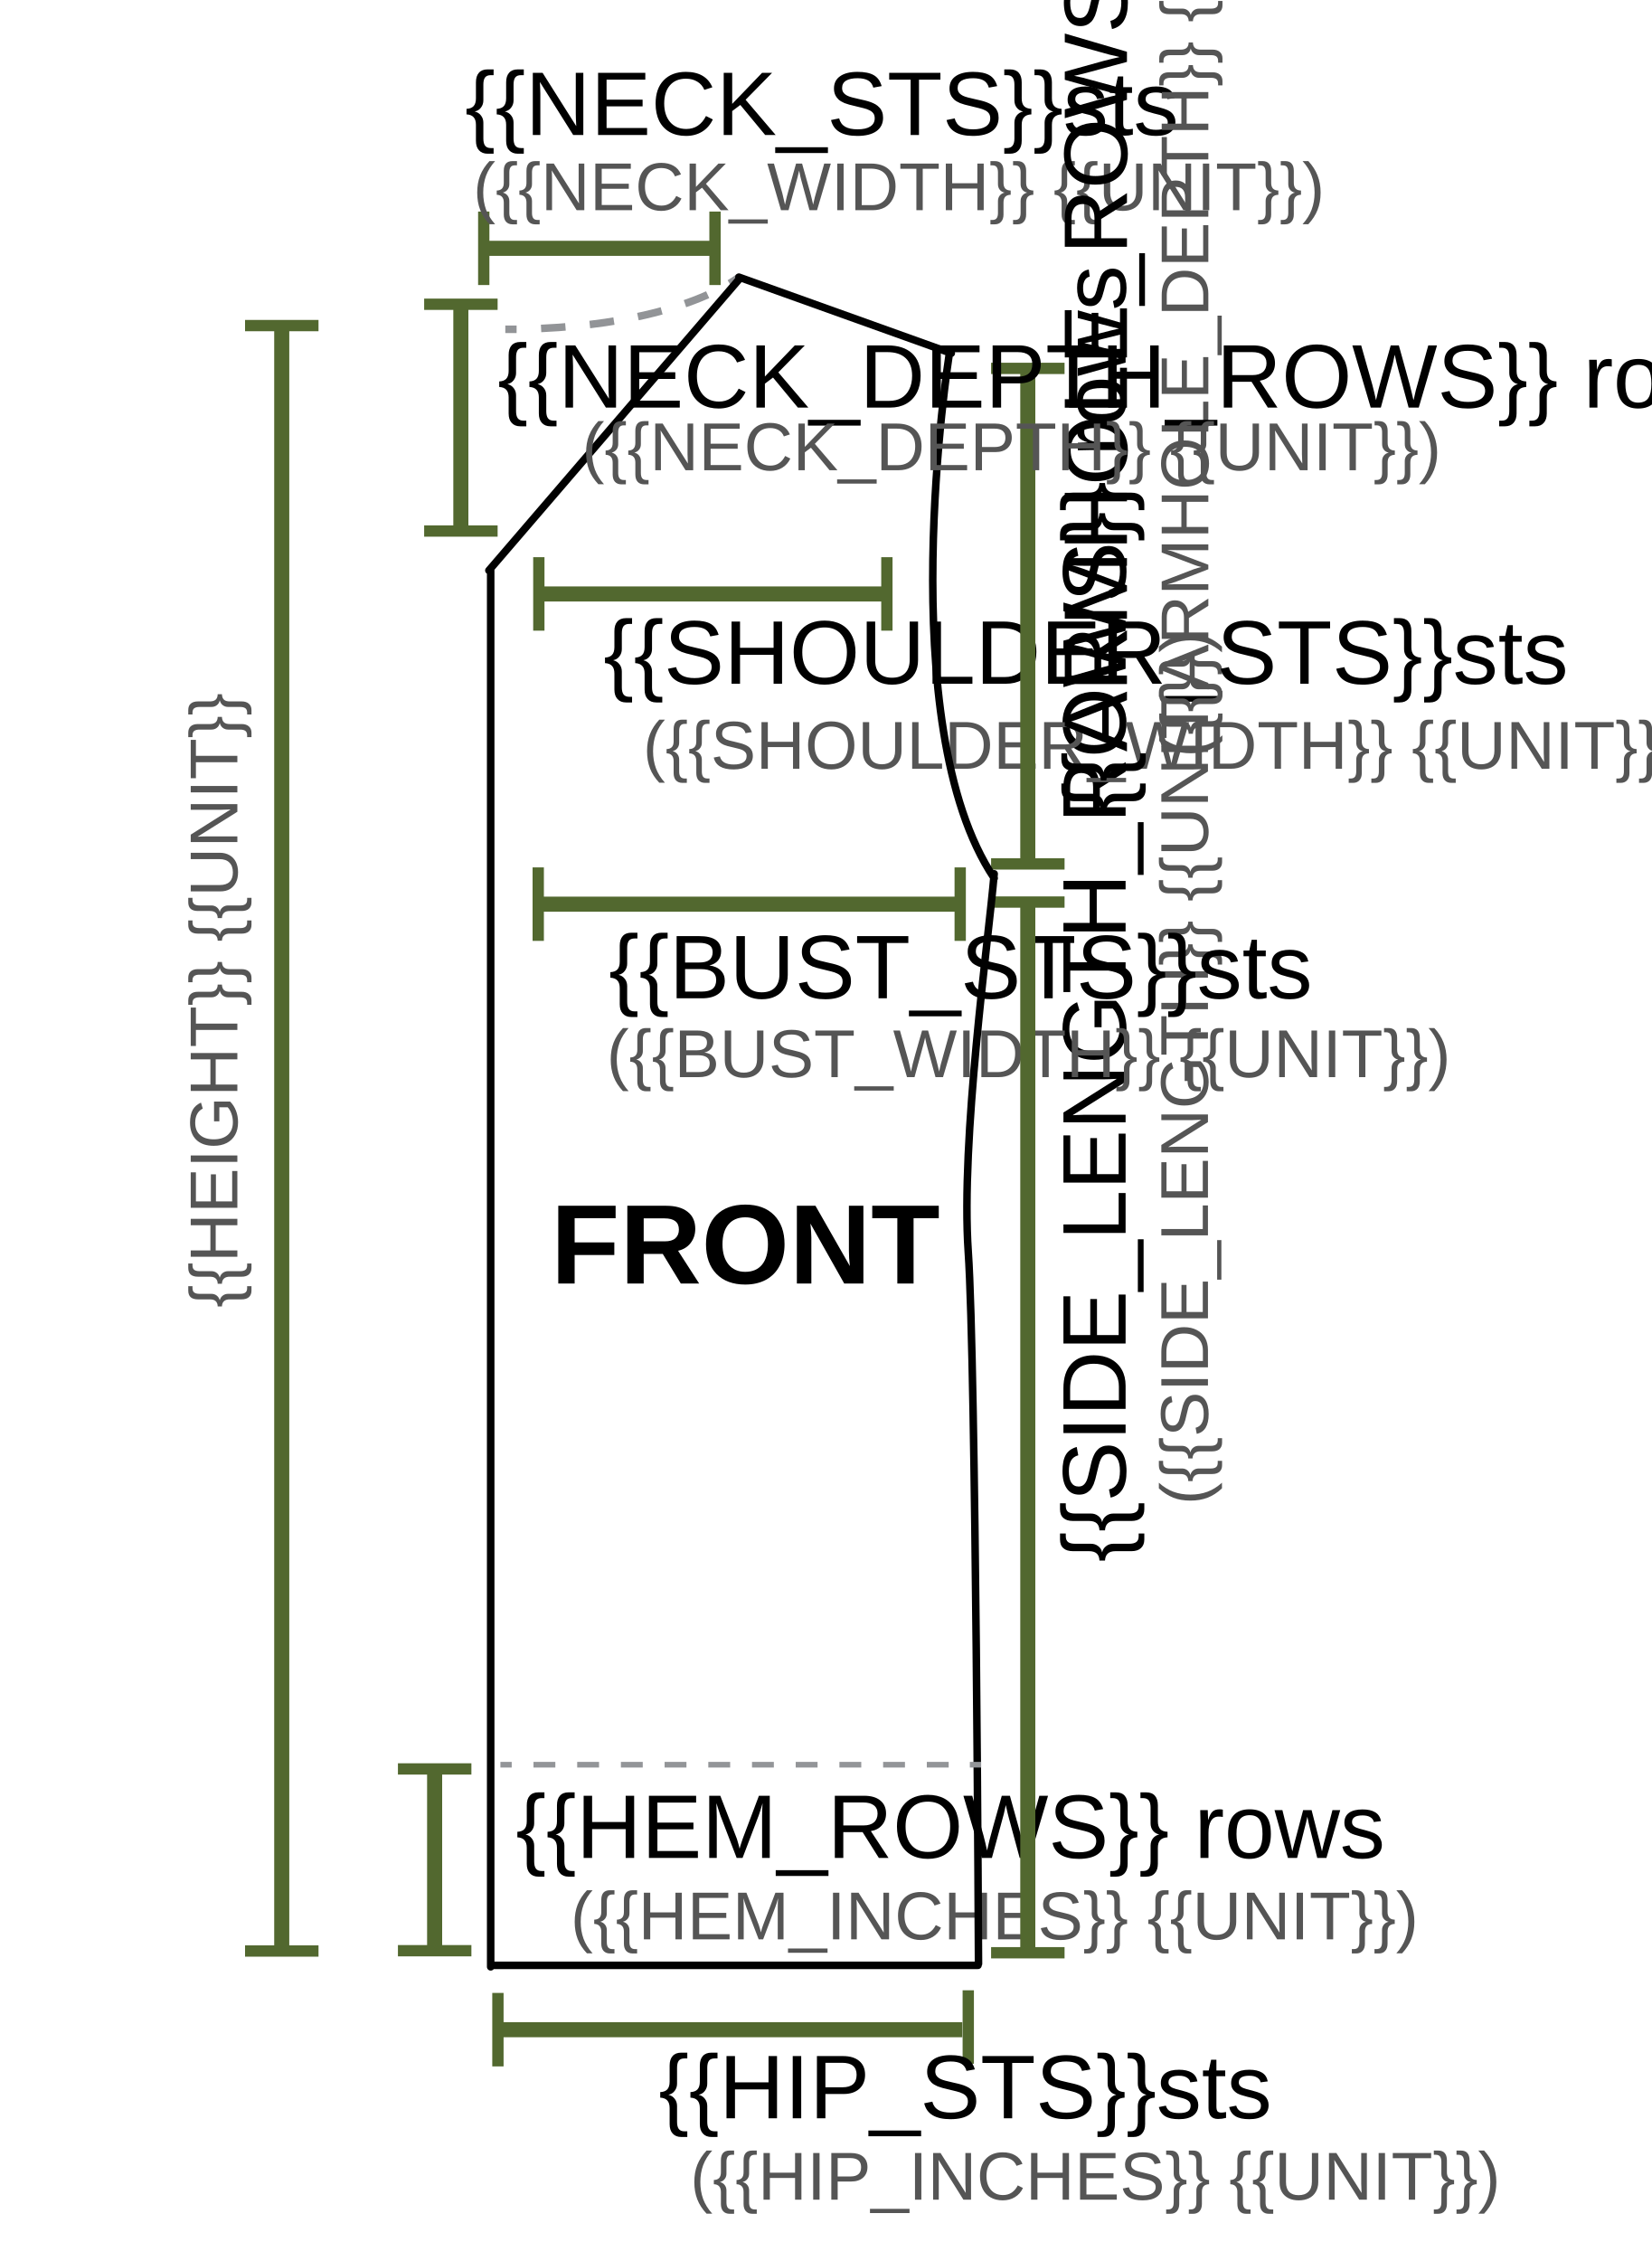
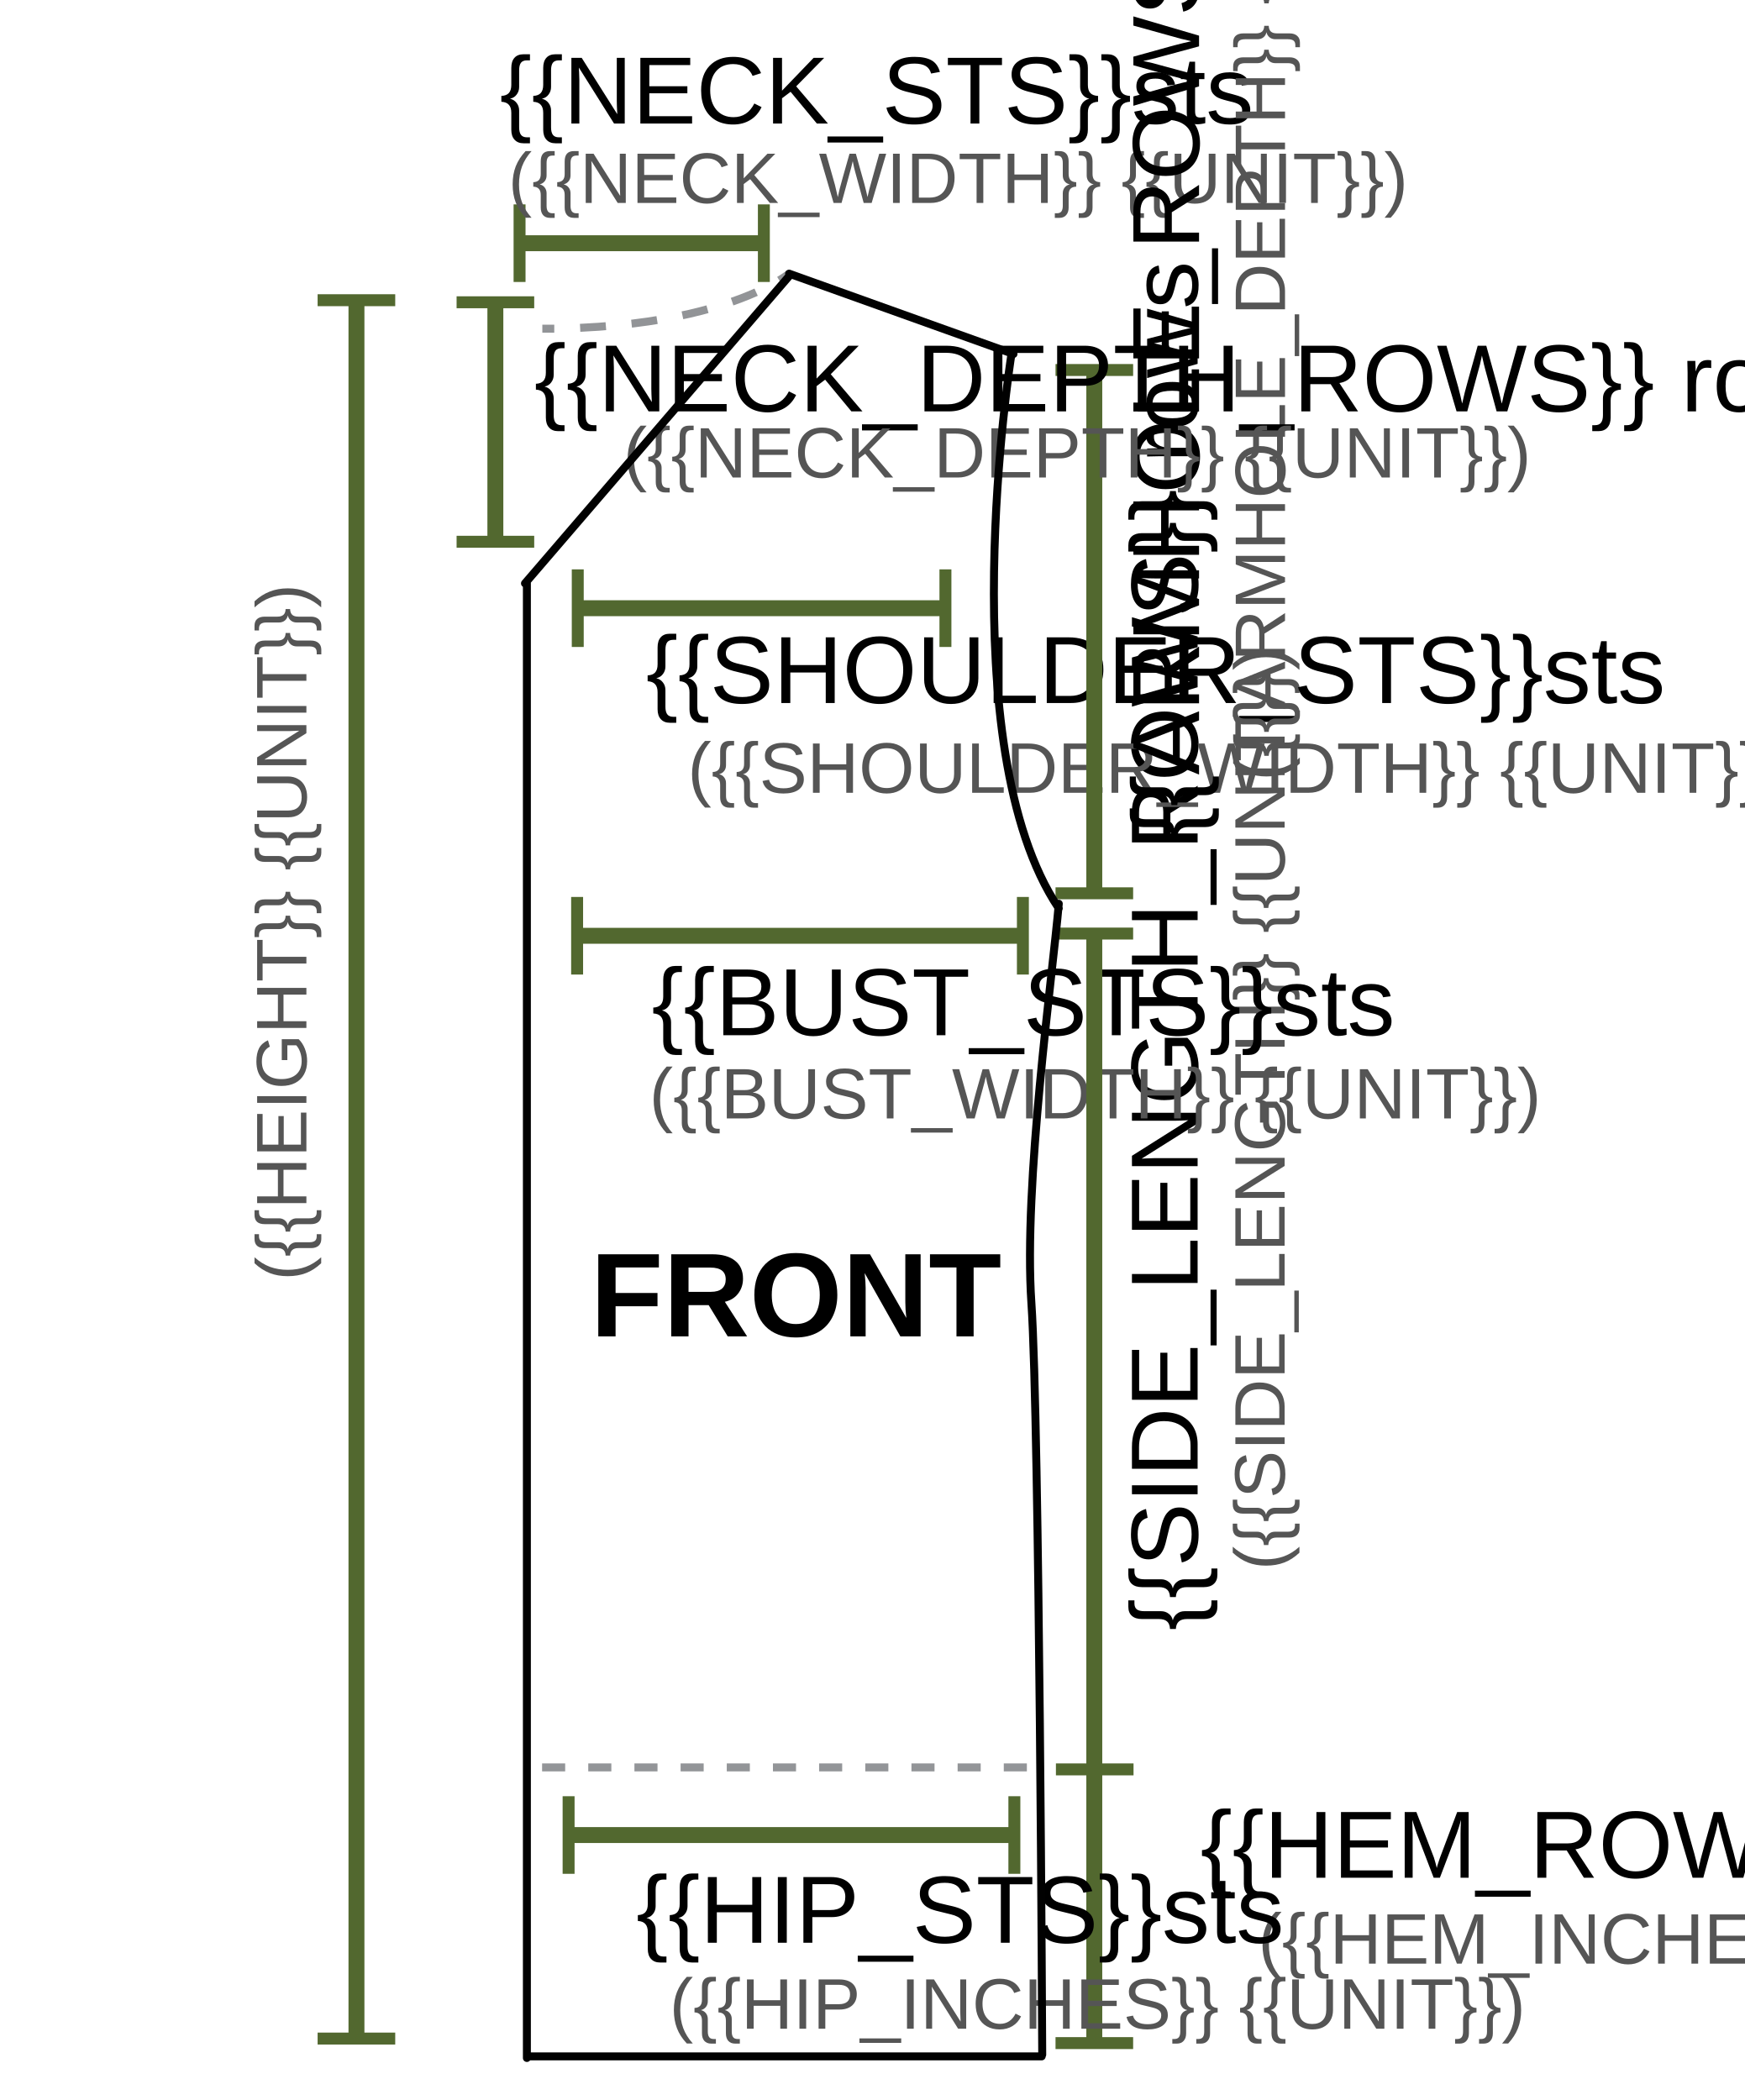
- <svg xmlns="http://www.w3.org/2000/svg" id="Layer_1" width="219.14" height="300" viewBox="0 0 219.14 300">
-   <g id="cardigan_straight_V">
+ <svg xmlns="http://www.w3.org/2000/svg" id="Layer_1" width="219.14" height="263.86" viewBox="0 0 219.14 263.86">
+   <g isolation="isolate">
+     <text transform="translate(150.45 204.88) rotate(-90)" font-family="ArialMT, Arial" font-size="12" isolation="isolate">
+       <tspan x="0" y="0">{{SIDE_LENGTH_ROWS}} rows</tspan>
+     </text>
+   </g>
+   <g isolation="isolate">
+     <text transform="translate(161.38 197.28) rotate(-90)" fill="#555" font-family="ArialMT, Arial" font-size="9" isolation="isolate">
+       <tspan x="0" y="0">({{SIDE_LENGTH}} {{UNIT}})</tspan>
+     </text>
+   </g>
+   <g id="NECKWIDTH">
+     <line x1="65.27" y1="30.56" x2="95.96" y2="30.56" fill="none" stroke="#52682f" stroke-miterlimit="10" stroke-width="2" />
+     <rect x="64.52" y="25.68" width="1.5" height="9.75" fill="#52682f" />
+     <rect x="95.21" y="25.68" width="1.5" height="9.75" fill="#52682f" />
+   </g>
+   <g id="HEIGHT_LINE">
+     <line x1="44.78" y1="256.14" x2="44.78" y2="37.72" fill="none" stroke="#52682f" stroke-miterlimit="10" stroke-width="2" />
+     <rect x="39.9" y="255.39" width="9.75" height="1.5" fill="#52682f" />
+     <rect x="39.9" y="36.97" width="9.75" height="1.5" fill="#52682f" />
+   </g>
+   <g id="HEIGHT_UNIT">
    <g isolation="isolate">
-       <text transform="translate(149.38 207.27) rotate(-90)" font-family="ArialMT, Arial" font-size="12" isolation="isolate">
-         <tspan x="0" y="0">{{SIDE_LENGTH_ROWS}} rows</tspan>
-       </text>
-     </g>
-     <g isolation="isolate">
-       <text transform="translate(160.31 199.67) rotate(-90)" fill="#555" font-family="ArialMT, Arial" font-size="9" isolation="isolate">
-         <tspan x="0" y="0">({{SIDE_LENGTH}} {{UNIT}})</tspan>
+       <text transform="translate(38.49 160.91) rotate(-90)" fill="#555" font-family="ArialMT, Arial" font-size="9" isolation="isolate">
+         <tspan x="0" y="0">({{HEIGHT}} {{UNIT}})</tspan>
      </text>
    </g>
  </g>
-   <line x1="64.2" y1="32.95" x2="94.89" y2="32.95" fill="none" stroke="#52682f" stroke-miterlimit="10" stroke-width="2" />
-   <rect x="63.45" y="28.07" width="1.5" height="9.75" fill="#52682f" />
-   <rect x="94.14" y="28.07" width="1.5" height="9.75" fill="#52682f" />
-   <line x1="37.39" y1="258.87" x2="37.39" y2="43.2" fill="none" stroke="#52682f" stroke-miterlimit="10" stroke-width="2" />
-   <rect x="32.52" y="258.12" width="9.75" height="1.5" fill="#52682f" />
-   <rect x="32.52" y="42.45" width="9.75" height="1.5" fill="#52682f" />
-   <text transform="translate(31.5 173.5) rotate(-90)" fill="#555" font-family="ArialMT, Arial" font-size="9" isolation="isolate">
-     <tspan x="0" y="0">{{HEIGHT}} {{UNIT}}</tspan>
-   </text>
-   <text transform="translate(77.46 132.46)" font-family="ArialMT, Arial" font-size="12" isolation="isolate">
-     <tspan x="0" y="0" xml:space="preserve"> {{BUST_STS}}sts</tspan>
-   </text>
-   <text transform="translate(65.12 246.52)" font-family="ArialMT, Arial" font-size="12" isolation="isolate">
-     <tspan x="0" y="0" xml:space="preserve"> {{HEM_ROWS}} rows</tspan>
-   </text>
-   <text transform="translate(60.7 257.32)" fill="#555" font-family="ArialMT, Arial" font-size="9" isolation="isolate">
-     <tspan x="0" y="0" xml:space="preserve">      ({{HEM_INCHES}} {{UNIT}})</tspan>
-   </text>
-   <text transform="translate(80.49 142.92)" fill="#555" font-family="ArialMT, Arial" font-size="9" isolation="isolate">
-     <tspan x="0" y="0">({{BUST_WIDTH}} {{UNIT}})</tspan>
-   </text>
-   <line x1="71.43" y1="119.97" x2="127.43" y2="119.97" fill="none" stroke="#52682f" stroke-miterlimit="10" stroke-width="2" />
-   <rect x="70.68" y="115.09" width="1.5" height="9.75" fill="#52682f" />
-   <rect x="126.68" y="115.09" width="1.5" height="9.75" fill="#52682f" />
-   <line x1="66.08" y1="269.31" x2="127.71" y2="269.31" fill="none" stroke="#52682f" stroke-miterlimit="10" stroke-width="2" />
-   <rect x="65.33" y="264.43" width="1.5" height="9.75" fill="#52682f" />
-   <rect x="127.75" y="264.08" width="1.5" height="9.75" fill="#52682f" />
-   <line x1="57.68" y1="258.83" x2="57.68" y2="234.71" fill="none" stroke="#52682f" stroke-miterlimit="10" stroke-width="2" />
-   <rect x="52.81" y="258.08" width="9.75" height="1.5" fill="#52682f" />
-   <rect x="52.81" y="233.96" width="9.75" height="1.5" fill="#52682f" />
-   <text transform="translate(85.31 102)" fill="#555" font-family="ArialMT, Arial" font-size="9" isolation="isolate">
-     <tspan x="0" y="0">({{SHOULDER_WIDTH}} {{UNIT}})</tspan>
-   </text>
-   <text transform="translate(76.75 90.72)" font-family="ArialMT, Arial" font-size="12" isolation="isolate">
-     <tspan x="0" y="0" xml:space="preserve"> {{SHOULDER_STS}}sts</tspan>
-   </text>
-   <line x1="71.51" y1="78.81" x2="117.7" y2="78.81" fill="none" stroke="#52682f" stroke-miterlimit="10" stroke-width="2" />
-   <rect x="70.76" y="73.93" width="1.5" height="9.75" fill="#52682f" />
-   <rect x="116.95" y="73.93" width="1.5" height="9.75" fill="#52682f" />
-   <text transform="translate(61.71 17.91)" font-family="ArialMT, Arial" font-size="12" isolation="isolate">
-     <tspan x="0" y="0">{{NECK_STS}}sts</tspan>
-   </text>
-   <text transform="translate(62.77 27.89)" fill="#555" font-family="ArialMT, Arial" font-size="9" isolation="isolate">
-     <tspan x="0" y="0">({{NECK_WIDTH}} {{UNIT}})</tspan>
-   </text>
-   <line x1="61.16" y1="40.37" x2="61.16" y2="70.46" fill="none" stroke="#52682f" stroke-miterlimit="10" stroke-width="2" />
-   <rect x="56.29" y="39.62" width="9.75" height="1.5" fill="#52682f" />
-   <rect x="56.29" y="69.71" width="9.75" height="1.5" fill="#52682f" />
-   <line x1="136.4" y1="48.88" x2="136.4" y2="114.63" fill="none" stroke="#52682f" stroke-miterlimit="10" stroke-width="2" />
-   <rect x="131.53" y="48.13" width="9.75" height="1.5" fill="#52682f" />
-   <rect x="131.53" y="113.88" width="9.75" height="1.5" fill="#52682f" />
-   <text transform="translate(149.56 107.76) rotate(-90)" font-family="ArialMT, Arial" font-size="12" isolation="isolate">
-     <tspan x="0" y="0">{{ARMHOLE_ROWS}} rows</tspan>
-   </text>
-   <text transform="translate(160.36 100.51) rotate(-90)" fill="#555" font-family="ArialMT, Arial" font-size="9" isolation="isolate">
-     <tspan x="0" y="0">({{ARMHOLE_DEPTH}} {{UNIT}})</tspan>
-   </text>
-   <text transform="translate(73.09 170.3)" font-family="Arial-BoldMT, Arial" font-size="15" font-weight="700" isolation="isolate">
-     <tspan x="0" y="0">FRONT</tspan>
-   </text>
-   <line x1="136.4" y1="119.69" x2="136.4" y2="259.1" fill="none" stroke="#52682f" stroke-miterlimit="10" stroke-width="2" />
-   <rect x="131.53" y="118.94" width="9.75" height="1.5" fill="#52682f" />
-   <rect x="131.53" y="258.35" width="9.75" height="1.5" fill="#52682f" />
-   <path d="M67.06,43.69c.51,0,1.01,0,1.5,0" fill="none" stroke="#929497" stroke-linejoin="round" />
-   <path d="M71.81,43.58c12.65-.57,20.04-3.36,23.6-5.19" fill="none" stroke="#929497" stroke-dasharray="3.24 3.24" stroke-linejoin="round" />
-   <path d="M96.82,37.61c.85-.51,1.24-.84,1.24-.84" fill="none" stroke="#929497" stroke-linejoin="round" />
-   <path id="V_BODY" d="M65.12,260.77h64.67M131.94,115.94c-.76,8.91-4.46,35.26-3.44,50.19s1.36,94.43,1.36,94.43M125.95,47.18s-7.71,48.97,5.99,69.34M64.88,75.69l33.16-38.58M126.25,46.87l-28.19-10.1M65.12,75.45v185.52" fill="none" stroke="#010101" stroke-linecap="round" stroke-linejoin="round" />
-   <text transform="translate(84.08 281.06)" font-family="ArialMT, Arial" font-size="12" isolation="isolate">
-     <tspan x="0" y="0" xml:space="preserve"> {{HIP_STS}}sts</tspan>
-   </text>
-   <text transform="translate(84.08 291.86)" fill="#555" font-family="ArialMT, Arial" font-size="9" isolation="isolate">
-     <tspan x="0" y="0" xml:space="preserve">   ({{HIP_INCHES}} {{UNIT}})</tspan>
-   </text>
-   <text transform="translate(66.05 54.08)" font-family="ArialMT, Arial" font-size="12" isolation="isolate">
-     <tspan x="0" y="0">{{NECK_DEPTH_ROWS}} rows</tspan>
-   </text>
-   <text transform="translate(77.22 62.39)" fill="#555" font-family="ArialMT, Arial" font-size="9" isolation="isolate">
-     <tspan x="0" y="0">({{NECK_DEPTH}} {{UNIT}})</tspan>
-   </text>
-   <line x1="66.41" y1="234.15" x2="67.91" y2="234.15" fill="none" stroke="#939598" stroke-miterlimit="10" stroke-width=".75" />
-   <line x1="70.8" y1="234.15" x2="127.26" y2="234.15" fill="none" stroke="#939598" stroke-dasharray="2.9 2.9" stroke-miterlimit="10" stroke-width=".75" />
-   <line x1="128.71" y1="234.15" x2="130.21" y2="234.15" fill="none" stroke="#939598" stroke-miterlimit="10" stroke-width=".75" />
+   <g id="BUST_STS" isolation="isolate">
+     <g isolation="isolate">
+       <text transform="translate(78.53 130.07)" font-family="ArialMT, Arial" font-size="12" isolation="isolate">
+         <tspan x="0" y="0" xml:space="preserve"> {{BUST_STS}}sts</tspan>
+       </text>
+     </g>
+   </g>
+   <g id="BUST_STS-2" isolation="isolate">
+     <g isolation="isolate">
+       <text transform="translate(147.46 235.93)" font-family="ArialMT, Arial" font-size="12" isolation="isolate">
+         <tspan x="0" y="0" xml:space="preserve"> {{HEM_ROWS}} rows</tspan>
+       </text>
+       <text transform="translate(143.04 246.73)" fill="#555" font-family="ArialMT, Arial" font-size="9" isolation="isolate">
+         <tspan x="0" y="0" xml:space="preserve">      ({{HEM_INCHES}} {{UNIT}})</tspan>
+       </text>
+     </g>
+   </g>
+   <g id="BUST_UNIT">
+     <g isolation="isolate">
+       <text transform="translate(81.56 140.53)" fill="#555" font-family="ArialMT, Arial" font-size="9" isolation="isolate">
+         <tspan x="0" y="0">({{BUST_WIDTH}} {{UNIT}})</tspan>
+       </text>
+     </g>
+   </g>
+   <g id="BUST_LINE">
+     <line x1="72.5" y1="117.58" x2="128.5" y2="117.58" fill="none" stroke="#52682f" stroke-miterlimit="10" stroke-width="2" />
+     <rect x="71.75" y="112.7" width="1.5" height="9.75" fill="#52682f" />
+     <rect x="127.75" y="112.7" width="1.5" height="9.75" fill="#52682f" />
+   </g>
+   <g id="BUST_LINE-2">
+     <line x1="71.43" y1="230.57" x2="127.43" y2="230.57" fill="none" stroke="#52682f" stroke-miterlimit="10" stroke-width="2" />
+     <rect x="70.68" y="225.69" width="1.5" height="9.75" fill="#52682f" />
+     <rect x="126.68" y="225.69" width="1.5" height="9.75" fill="#52682f" />
+   </g>
+   <rect x="132.65" y="221.57" width="9.75" height="1.5" fill="#52682f" />
+   <g id="CROSS_SHOULDER_UNIT">
+     <g isolation="isolate">
+       <text transform="translate(86.38 99.61)" fill="#555" font-family="ArialMT, Arial" font-size="9" isolation="isolate">
+         <tspan x="0" y="0">({{SHOULDER_WIDTH}} {{UNIT}})</tspan>
+       </text>
+     </g>
+   </g>
+   <g id="CROSS_SHOULDER_STS" isolation="isolate">
+     <g isolation="isolate">
+       <text transform="translate(77.82 88.33)" font-family="ArialMT, Arial" font-size="12" isolation="isolate">
+         <tspan x="0" y="0" xml:space="preserve"> {{SHOULDER_STS}}sts</tspan>
+       </text>
+     </g>
+   </g>
+   <g id="CROSS_SHOULDER">
+     <line x1="72.58" y1="76.42" x2="118.77" y2="76.42" fill="none" stroke="#52682f" stroke-miterlimit="10" stroke-width="2" />
+     <rect x="71.83" y="71.54" width="1.5" height="9.75" fill="#52682f" />
+     <rect x="118.02" y="71.54" width="1.5" height="9.75" fill="#52682f" />
+   </g>
+   <g id="NECK_WIDTH_STS" isolation="isolate">
+     <g isolation="isolate">
+       <text transform="translate(62.78 15.52)" font-family="ArialMT, Arial" font-size="12" isolation="isolate">
+         <tspan x="0" y="0">{{NECK_STS}}sts</tspan>
+       </text>
+     </g>
+   </g>
+   <g id="NECK_WIDTH_UNITS">
+     <g isolation="isolate">
+       <text transform="translate(63.84 25.5)" fill="#555" font-family="ArialMT, Arial" font-size="9" isolation="isolate">
+         <tspan x="0" y="0">({{NECK_WIDTH}} {{UNIT}})</tspan>
+       </text>
+     </g>
+   </g>
+   <g id="NECK_DEPTH">
+     <line x1="62.23" y1="37.98" x2="62.23" y2="68.07" fill="none" stroke="#52682f" stroke-miterlimit="10" stroke-width="2" />
+     <rect x="57.36" y="37.23" width="9.75" height="1.5" fill="#52682f" />
+     <rect x="57.36" y="67.32" width="9.75" height="1.5" fill="#52682f" />
+   </g>
+   <g id="ARMHOLE_LINE">
+     <line x1="137.47" y1="46.49" x2="137.47" y2="112.24" fill="none" stroke="#52682f" stroke-miterlimit="10" stroke-width="2" />
+     <rect x="132.6" y="45.74" width="9.75" height="1.5" fill="#52682f" />
+     <rect x="132.6" y="111.49" width="9.75" height="1.5" fill="#52682f" />
+   </g>
+   <g id="ARMHOLE" isolation="isolate">
+     <g isolation="isolate">
+       <text transform="translate(150.63 105.37) rotate(-90)" font-family="ArialMT, Arial" font-size="12" isolation="isolate">
+         <tspan x="0" y="0">{{ARMHOLE_ROWS}} rows</tspan>
+       </text>
+       <text transform="translate(161.43 98.12) rotate(-90)" fill="#555" font-family="ArialMT, Arial" font-size="9" isolation="isolate">
+         <tspan x="0" y="0">({{ARMHOLE_DEPTH}} {{UNIT}})</tspan>
+       </text>
+     </g>
+   </g>
+   <g isolation="isolate">
+     <text transform="translate(74.16 167.91)" font-family="Arial-BoldMT, Arial" font-size="15" font-weight="700" isolation="isolate">
+       <tspan x="0" y="0">FRONT</tspan>
+     </text>
+   </g>
+   <g id="SIDE_SEAM">
+     <line x1="137.47" y1="117.3" x2="137.47" y2="256.71" fill="none" stroke="#52682f" stroke-miterlimit="10" stroke-width="2" />
+     <rect x="132.6" y="116.55" width="9.75" height="1.5" fill="#52682f" />
+     <rect x="132.6" y="255.96" width="9.75" height="1.5" fill="#52682f" />
+   </g>
+   <g id="BACK_NECK_DOTTED">
+     <path d="M68.13,41.3c.51,0,1.01,0,1.5,0" fill="none" stroke="#929497" stroke-linejoin="round" />
+     <path d="M72.88,41.19c12.65-.57,20.04-3.36,23.6-5.19" fill="none" stroke="#929497" stroke-dasharray="3.24 3.24" stroke-linejoin="round" />
+     <path d="M97.89,35.22c.85-.51,1.24-.84,1.24-.84" fill="none" stroke="#929497" stroke-linejoin="round" />
+   </g>
+   <g id="BUST_STS-3" isolation="isolate">
+     <g isolation="isolate">
+       <text transform="translate(76.59 244.1)" font-family="ArialMT, Arial" font-size="12" isolation="isolate">
+         <tspan x="0" y="0" xml:space="preserve"> {{HIP_STS}}sts</tspan>
+       </text>
+       <text transform="translate(76.59 254.9)" fill="#555" font-family="ArialMT, Arial" font-size="9" isolation="isolate">
+         <tspan x="0" y="0" xml:space="preserve">   ({{HIP_INCHES}} {{UNIT}})</tspan>
+       </text>
+     </g>
+   </g>
+   <g id="NECK_DEPTH_ROWS" isolation="isolate">
+     <g isolation="isolate">
+       <text transform="translate(67.12 51.69)" font-family="ArialMT, Arial" font-size="12" isolation="isolate">
+         <tspan x="0" y="0">{{NECK_DEPTH_ROWS}} rows</tspan>
+       </text>
+     </g>
+   </g>
+   <g id="NECK_DEPTH_UNITS">
+     <g isolation="isolate">
+       <text transform="translate(78.29 60)" fill="#555" font-family="ArialMT, Arial" font-size="9" isolation="isolate">
+         <tspan x="0" y="0">({{NECK_DEPTH}} {{UNIT}})</tspan>
+       </text>
+     </g>
+   </g>
+   <g id="cardigan-straight_Round">
+     <path id="V_BODY" d="M66.19,258.38h64.67M133.01,113.55c-.76,8.91-4.46,35.26-3.44,50.19s1.36,94.43,1.36,94.43M127.02,44.79s-7.71,48.97,5.99,69.34M65.95,73.3l33.16-38.58M127.32,44.48l-28.19-10.1M66.19,73.06v185.52" fill="none" stroke="#010101" stroke-linecap="round" stroke-linejoin="round" />
+   </g>
+   <line x1="68.1" y1="222.07" x2="131.01" y2="222.07" fill="none" stroke="#939598" stroke-dasharray="2.9 2.9" stroke-miterlimit="10" />
</svg>
